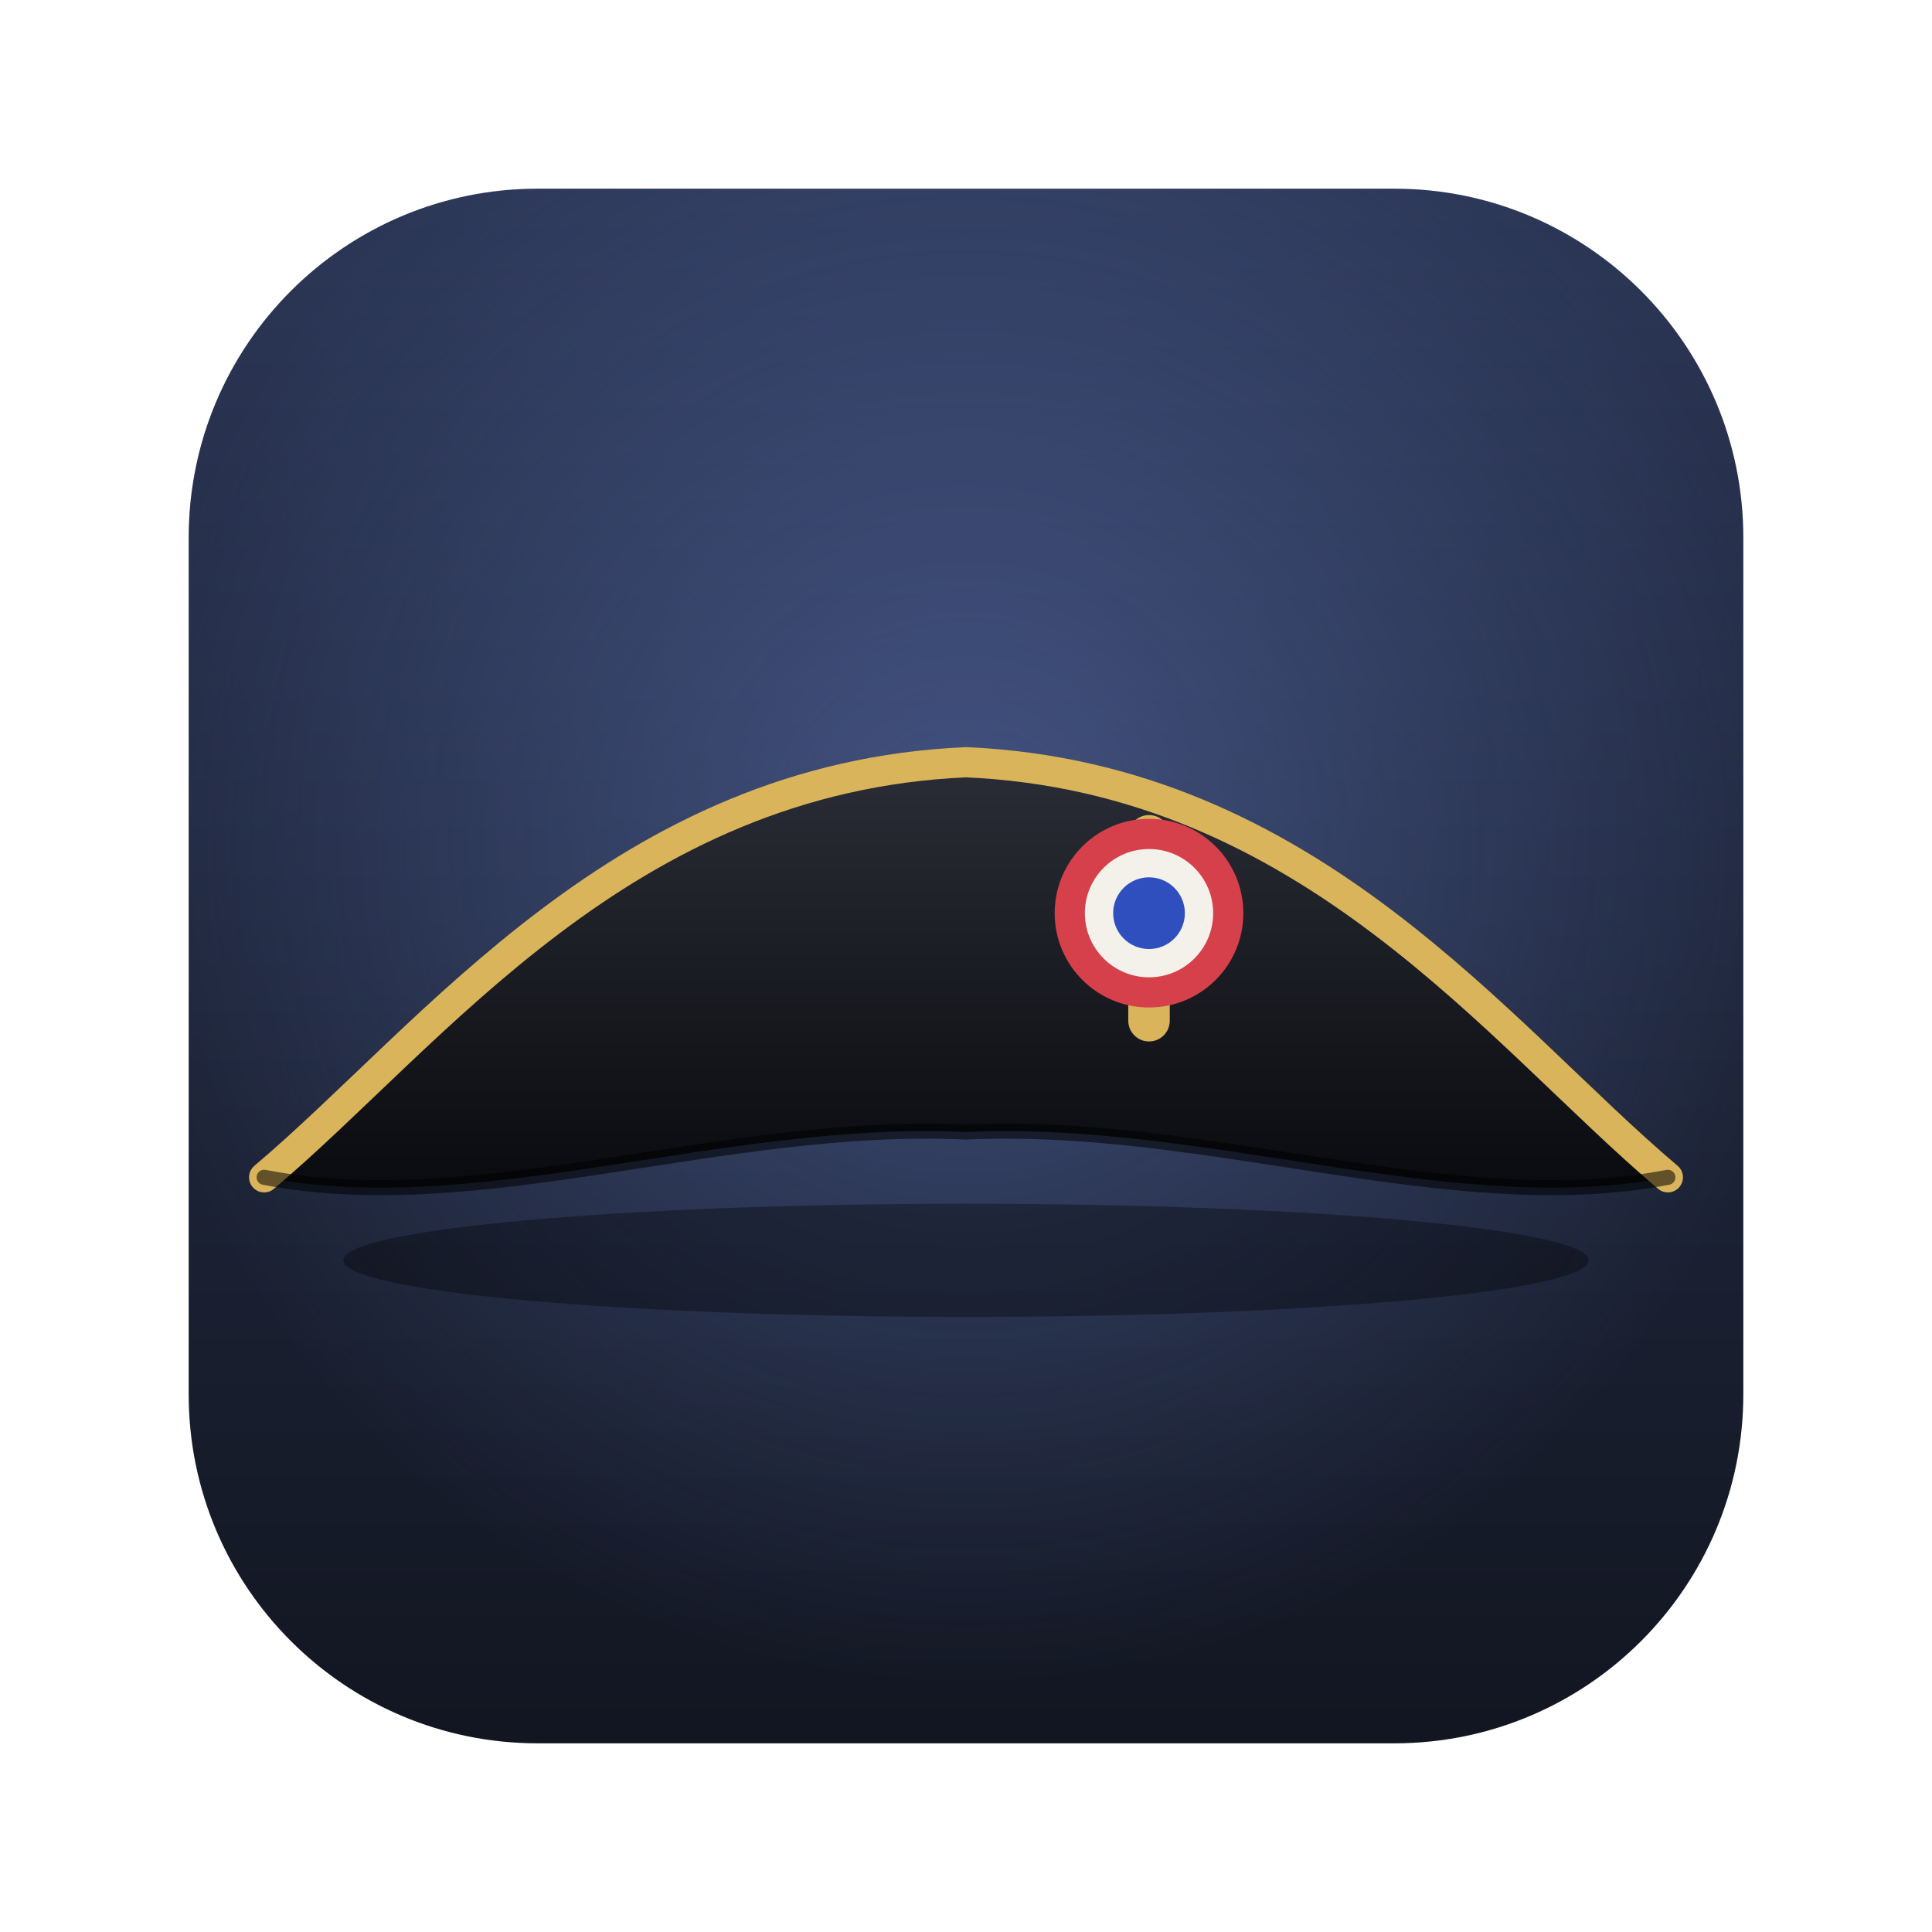
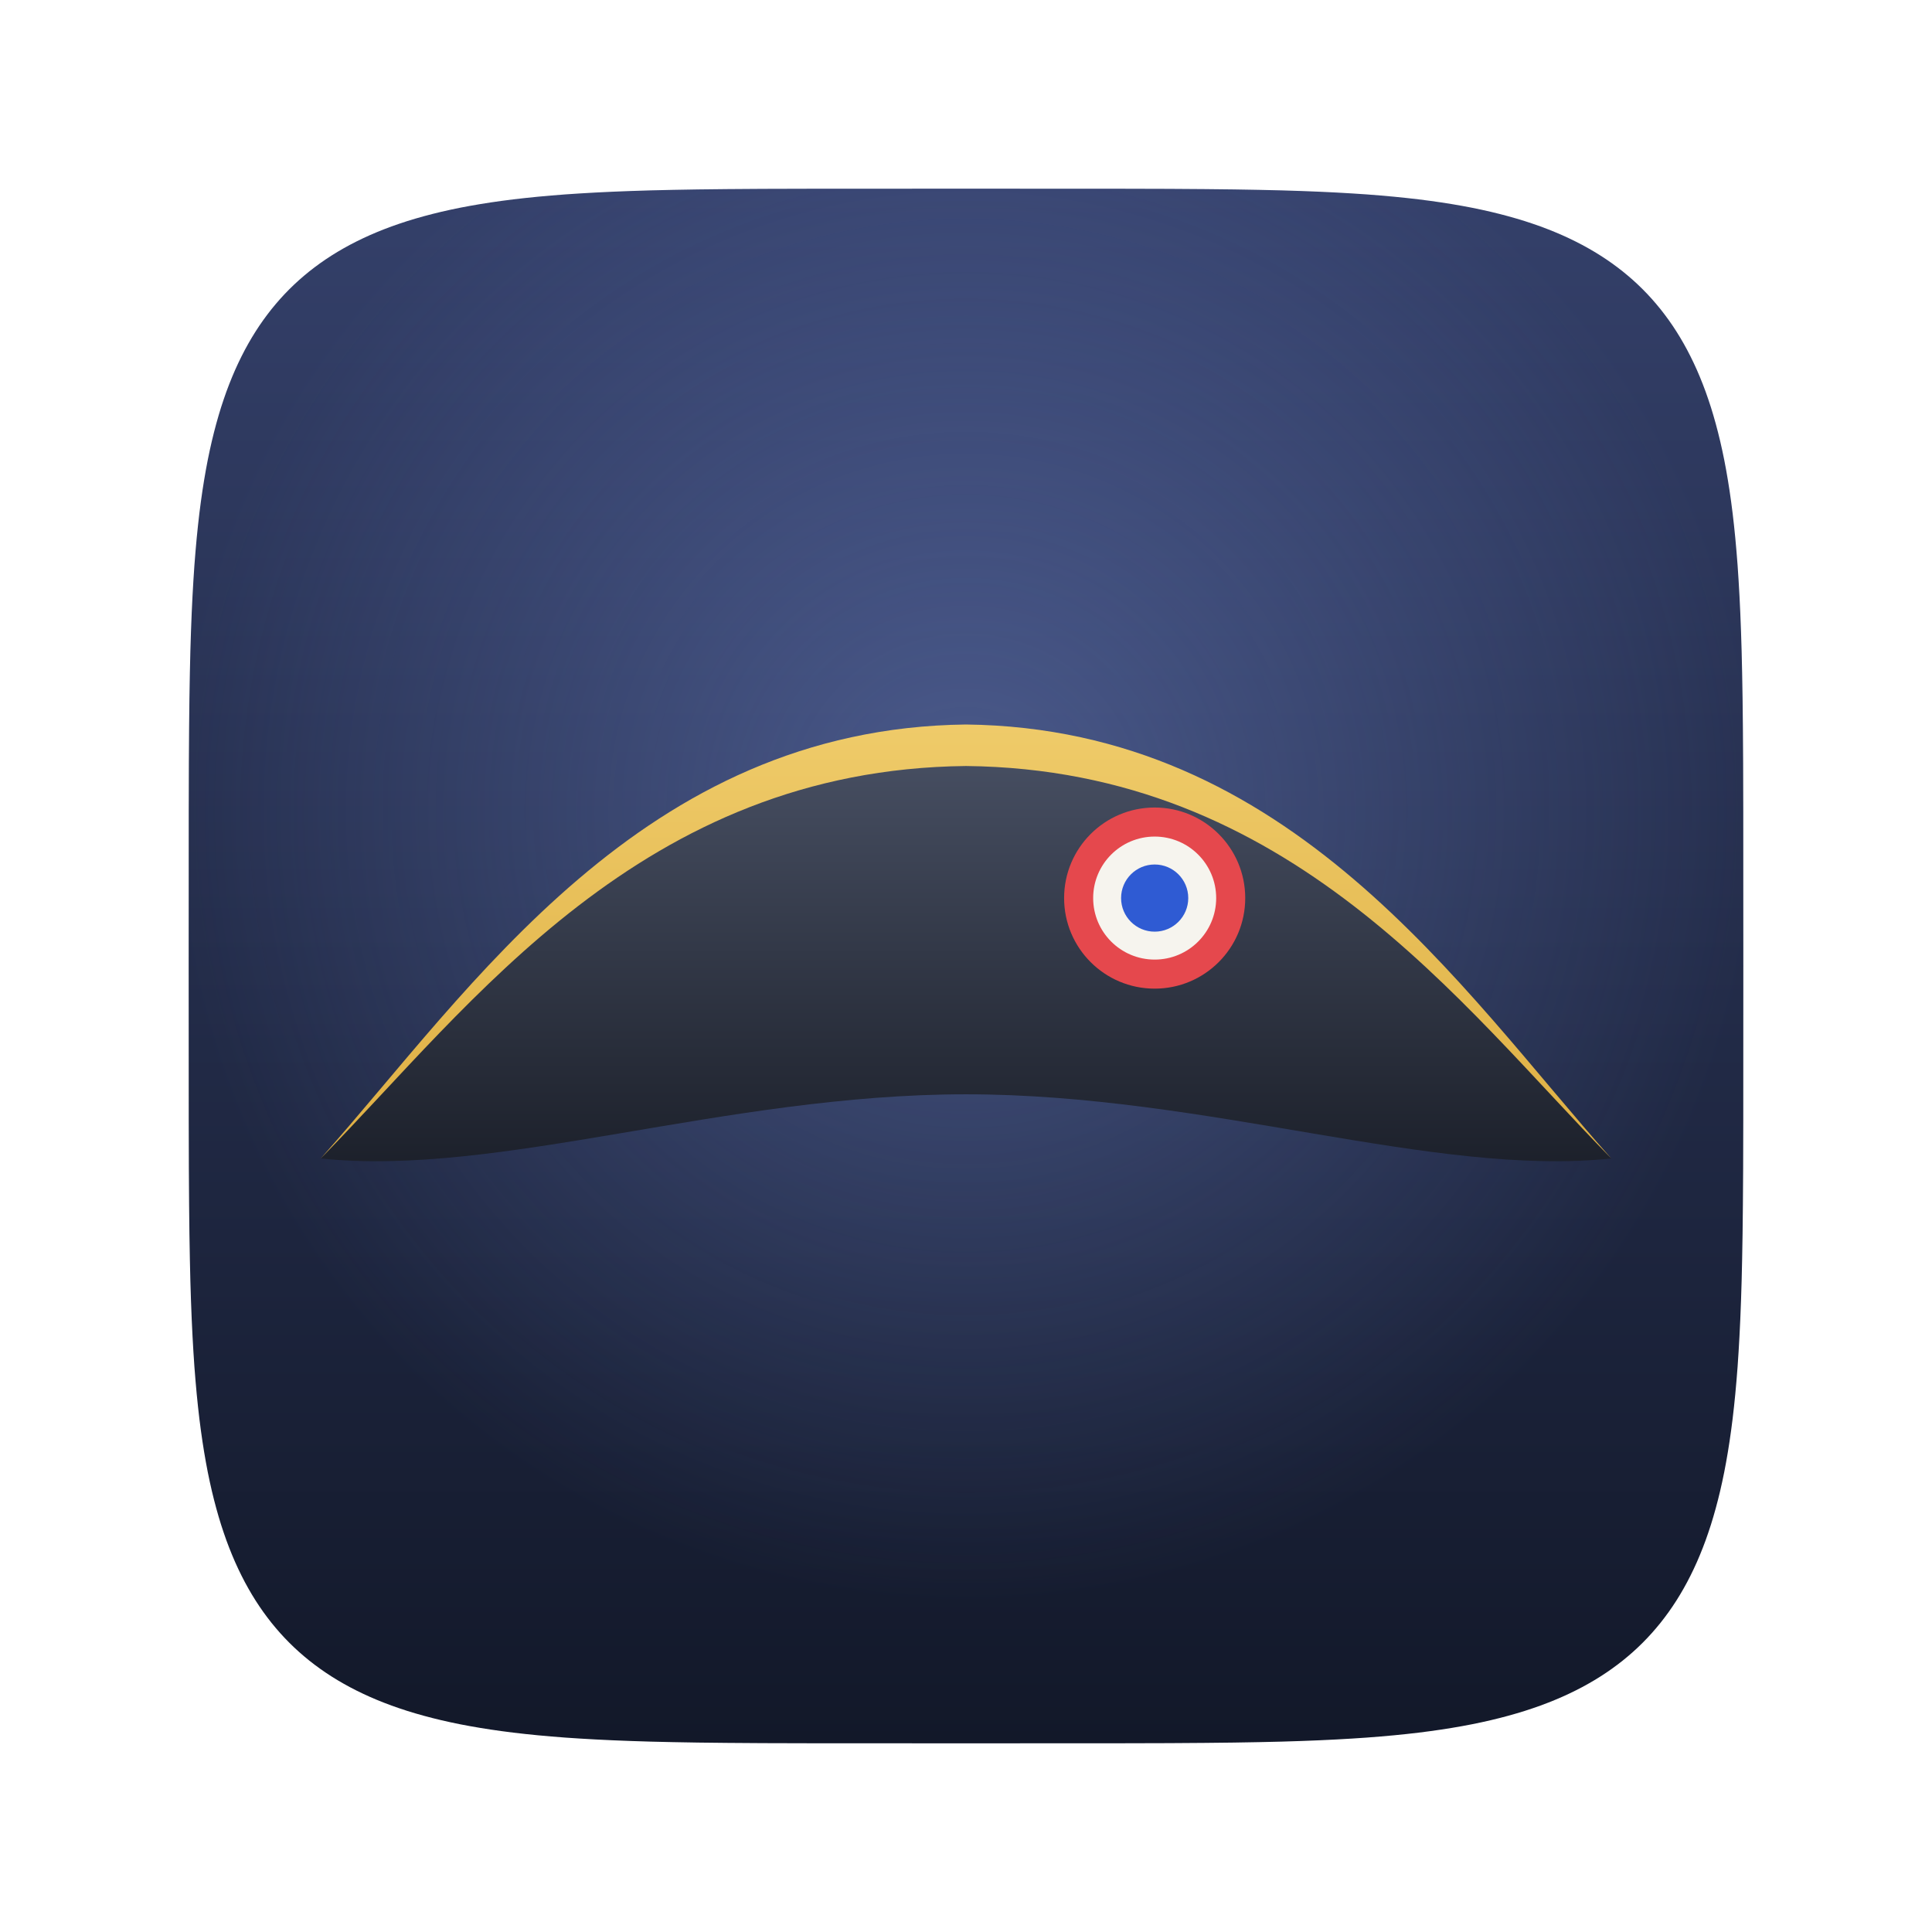
<svg xmlns="http://www.w3.org/2000/svg" width="1024" height="1024" viewBox="0 0 1024 1024">
  <defs>
-     <linearGradient id="bg" x1="0" y1="0" x2="0" y2="1">
-       <stop offset="0" stop-color="#2c3757" />
-       <stop offset="1" stop-color="#121621" />
+     <linearGradient id="gold" x1="0" y1="260" x2="0" y2="760" gradientUnits="userSpaceOnUse">
+       <stop offset="0" stop-color="#f6d77a" />
+       <stop offset="1" stop-color="#d29a26" />
    </linearGradient>
-     <linearGradient id="felt" x1="0" y1="0" x2="0" y2="1">
-       <stop offset="0" stop-color="#2a2d36" />
-       <stop offset="1" stop-color="#0a0b0f" />
+     <linearGradient id="felt" x1="0" y1="360" x2="0" y2="600" gradientUnits="userSpaceOnUse">
+       <stop offset="0" stop-color="#4a5266" />
+       <stop offset="1" stop-color="#1b1f29" />
    </linearGradient>
-     <radialGradient id="glow" cx="0.5" cy="0.42" r="0.55">
-       <stop offset="0" stop-color="#7e9cf2" stop-opacity="0.35" />
-       <stop offset="1" stop-color="#7e9cf2" stop-opacity="0" />
+     <radialGradient id="glow" cx="512" cy="430" r="420" gradientUnits="userSpaceOnUse">
+       <stop offset="0" stop-color="#8aa4f5" stop-opacity="0.35" />
+       <stop offset="1" stop-color="#8aa4f5" stop-opacity="0" />
    </radialGradient>
+     <linearGradient id="bg" x1="0" y1="100" x2="0" y2="924" gradientUnits="userSpaceOnUse">
+       <stop offset="0" stop-color="#34406a" />
+       <stop offset="1" stop-color="#121829" />
+     </linearGradient>
  </defs>
-   <rect x="100" y="100" width="824" height="824" rx="185" fill="url(#bg)" />
-   <rect x="100" y="100" width="824" height="824" rx="185" fill="url(#glow)" />
-   <g transform="translate(0 28)">
-     <ellipse cx="512" cy="640" rx="330" ry="30" fill="#000000" fill-opacity="0.35" />
-     <path d="M140 596 C 230 520 330 384 512 376 C 694 384 794 520 884 596 C 770 618 640 566 512 572 C 384 566 254 618 140 596 Z" fill="url(#felt)" />
-     <path d="M140 596 C 230 520 330 384 512 376 C 694 384 794 520 884 596" fill="none" stroke="#d9b45a" stroke-width="16" stroke-linecap="round" />
-     <path d="M140 596 C 254 618 384 566 512 572 C 640 566 770 618 884 596" fill="none" stroke="#000000" stroke-opacity="0.55" stroke-width="8" stroke-linecap="round" />
-     <rect x="598" y="404" width="22" height="120" rx="11" fill="#d9b45a" />
-     <circle cx="609" cy="456" r="50" fill="#d6404b" />
-     <circle cx="609" cy="456" r="34" fill="#f4f1ea" />
-     <circle cx="609" cy="456" r="19" fill="#2f4fbf" />
+   <path d="M924.00 512.00 L923.97 593.59 L923.90 619.65 L923.77 638.60 L923.60 654.01 L923.37 667.24 L923.10 678.95 L922.77 689.52 L922.39 699.21 L921.96 708.17 L921.48 716.53 L920.96 724.39 L920.37 731.81 L919.74 738.85 L919.06 745.54 L918.33 751.94 L917.54 758.06 L916.70 763.93 L915.81 769.57 L914.87 775.00 L913.88 780.24 L912.83 785.29 L911.73 790.18 L910.57 794.91 L909.36 799.49 L908.10 803.93 L906.79 808.23 L905.41 812.41 L903.99 816.47 L902.50 820.41 L900.96 824.24 L899.37 827.96 L897.71 831.58 L896.00 835.10 L894.23 838.53 L892.40 841.86 L890.51 845.11 L888.56 848.27 L886.55 851.34 L884.48 854.33 L882.34 857.24 L880.14 860.08 L877.87 862.83 L875.54 865.52 L873.14 868.13 L870.67 870.67 L868.13 873.14 L865.52 875.54 L862.83 877.87 L860.08 880.14 L857.24 882.34 L854.33 884.48 L851.34 886.55 L848.27 888.56 L845.11 890.51 L841.86 892.40 L838.53 894.23 L835.10 896.00 L831.58 897.71 L827.96 899.37 L824.24 900.96 L820.41 902.50 L816.47 903.99 L812.41 905.41 L808.23 906.79 L803.93 908.10 L799.49 909.36 L794.91 910.57 L790.18 911.73 L785.29 912.83 L780.24 913.88 L775.00 914.87 L769.57 915.81 L763.93 916.70 L758.06 917.54 L751.94 918.33 L745.54 919.06 L738.85 919.74 L731.81 920.37 L724.39 920.96 L716.53 921.48 L708.17 921.96 L699.21 922.39 L689.52 922.77 L678.95 923.10 L667.24 923.37 L654.01 923.60 L638.60 923.77 L619.65 923.90 L593.59 923.97 L512.00 924.00 L430.41 923.97 L404.35 923.90 L385.40 923.77 L369.99 923.60 L356.76 923.37 L345.05 923.10 L334.48 922.77 L324.79 922.39 L315.83 921.96 L307.47 921.48 L299.61 920.96 L292.19 920.37 L285.15 919.74 L278.46 919.06 L272.06 918.33 L265.94 917.54 L260.07 916.70 L254.43 915.81 L249.00 914.87 L243.76 913.88 L238.71 912.83 L233.82 911.73 L229.09 910.57 L224.51 909.36 L220.07 908.10 L215.77 906.79 L211.59 905.41 L207.53 903.99 L203.59 902.50 L199.76 900.96 L196.04 899.37 L192.42 897.71 L188.90 896.00 L185.47 894.23 L182.14 892.40 L178.89 890.51 L175.73 888.56 L172.66 886.55 L169.67 884.48 L166.76 882.34 L163.92 880.14 L161.17 877.87 L158.48 875.54 L155.87 873.14 L153.33 870.67 L150.86 868.13 L148.46 865.52 L146.13 862.83 L143.86 860.08 L141.66 857.24 L139.52 854.33 L137.45 851.34 L135.44 848.27 L133.49 845.11 L131.60 841.86 L129.77 838.53 L128.00 835.10 L126.29 831.58 L124.63 827.96 L123.04 824.24 L121.50 820.41 L120.01 816.47 L118.59 812.41 L117.21 808.23 L115.90 803.93 L114.64 799.49 L113.43 794.91 L112.27 790.18 L111.17 785.29 L110.12 780.24 L109.13 775.00 L108.19 769.57 L107.30 763.93 L106.46 758.06 L105.67 751.94 L104.94 745.54 L104.26 738.85 L103.63 731.81 L103.04 724.39 L102.52 716.53 L102.04 708.17 L101.61 699.21 L101.23 689.52 L100.90 678.95 L100.63 667.24 L100.40 654.01 L100.23 638.60 L100.10 619.65 L100.03 593.59 L100.00 512.00 L100.03 430.41 L100.10 404.35 L100.23 385.40 L100.40 369.99 L100.63 356.76 L100.90 345.05 L101.23 334.48 L101.61 324.79 L102.04 315.83 L102.52 307.47 L103.04 299.61 L103.63 292.19 L104.26 285.15 L104.94 278.46 L105.67 272.06 L106.46 265.94 L107.30 260.07 L108.19 254.43 L109.13 249.00 L110.12 243.76 L111.17 238.71 L112.27 233.82 L113.43 229.09 L114.64 224.51 L115.90 220.07 L117.21 215.77 L118.59 211.59 L120.01 207.53 L121.50 203.59 L123.04 199.76 L124.63 196.04 L126.29 192.42 L128.00 188.90 L129.77 185.47 L131.60 182.14 L133.49 178.89 L135.44 175.73 L137.45 172.66 L139.52 169.67 L141.66 166.76 L143.86 163.92 L146.13 161.17 L148.46 158.48 L150.86 155.87 L153.33 153.33 L155.87 150.86 L158.48 148.46 L161.17 146.13 L163.92 143.86 L166.76 141.66 L169.67 139.52 L172.66 137.45 L175.73 135.44 L178.89 133.49 L182.14 131.60 L185.47 129.77 L188.90 128.00 L192.42 126.29 L196.04 124.63 L199.76 123.04 L203.59 121.50 L207.53 120.01 L211.59 118.59 L215.77 117.21 L220.07 115.90 L224.51 114.64 L229.09 113.43 L233.82 112.27 L238.71 111.17 L243.76 110.12 L249.00 109.13 L254.43 108.19 L260.07 107.30 L265.94 106.46 L272.06 105.67 L278.46 104.94 L285.15 104.26 L292.19 103.63 L299.61 103.04 L307.47 102.52 L315.83 102.04 L324.79 101.61 L334.48 101.23 L345.05 100.90 L356.76 100.63 L369.99 100.40 L385.40 100.23 L404.35 100.10 L430.41 100.03 L512.00 100.00 L593.59 100.03 L619.65 100.10 L638.60 100.23 L654.01 100.40 L667.24 100.63 L678.95 100.90 L689.52 101.23 L699.21 101.61 L708.17 102.04 L716.53 102.52 L724.39 103.04 L731.81 103.63 L738.85 104.26 L745.54 104.94 L751.94 105.67 L758.06 106.46 L763.93 107.30 L769.57 108.19 L775.00 109.13 L780.24 110.12 L785.29 111.17 L790.18 112.27 L794.91 113.43 L799.49 114.64 L803.93 115.90 L808.23 117.21 L812.41 118.59 L816.47 120.01 L820.41 121.50 L824.24 123.04 L827.96 124.63 L831.58 126.29 L835.10 128.00 L838.53 129.77 L841.86 131.60 L845.11 133.49 L848.27 135.44 L851.34 137.45 L854.33 139.52 L857.24 141.66 L860.08 143.86 L862.83 146.13 L865.52 148.46 L868.13 150.86 L870.67 153.33 L873.14 155.87 L875.54 158.48 L877.87 161.17 L880.14 163.92 L882.34 166.76 L884.48 169.67 L886.55 172.66 L888.56 175.73 L890.51 178.89 L892.40 182.14 L894.23 185.47 L896.00 188.90 L897.71 192.42 L899.37 196.04 L900.96 199.76 L902.50 203.59 L903.99 207.53 L905.41 211.59 L906.79 215.77 L908.10 220.07 L909.36 224.51 L910.57 229.09 L911.73 233.82 L912.83 238.71 L913.88 243.76 L914.87 249.00 L915.81 254.43 L916.70 260.07 L917.54 265.94 L918.33 272.06 L919.06 278.46 L919.74 285.15 L920.37 292.19 L920.96 299.61 L921.48 307.47 L921.96 315.83 L922.39 324.79 L922.77 334.48 L923.10 345.05 L923.37 356.76 L923.60 369.99 L923.77 385.40 L923.90 404.35 L923.97 430.41 Z" fill="url(#bg)" />
+   <path d="M924.00 512.00 L923.97 593.59 L923.90 619.65 L923.77 638.60 L923.60 654.01 L923.37 667.24 L923.10 678.95 L922.77 689.52 L922.39 699.21 L921.96 708.17 L921.48 716.53 L920.96 724.39 L920.37 731.81 L919.74 738.85 L919.06 745.54 L918.33 751.94 L917.54 758.06 L916.70 763.93 L915.81 769.57 L914.87 775.00 L913.88 780.24 L912.83 785.29 L911.73 790.18 L910.57 794.91 L909.36 799.49 L908.10 803.93 L906.79 808.23 L905.41 812.41 L903.99 816.47 L902.50 820.41 L900.96 824.24 L899.37 827.96 L897.71 831.58 L896.00 835.10 L894.23 838.53 L892.40 841.86 L890.51 845.11 L888.56 848.27 L886.55 851.34 L884.48 854.33 L882.34 857.24 L880.14 860.08 L877.87 862.83 L875.54 865.52 L873.14 868.13 L870.67 870.67 L868.13 873.14 L865.52 875.54 L862.83 877.87 L860.08 880.14 L857.24 882.34 L854.33 884.48 L851.34 886.55 L848.27 888.56 L845.11 890.51 L841.86 892.40 L838.53 894.23 L835.10 896.00 L831.58 897.71 L827.96 899.37 L824.24 900.96 L820.41 902.50 L816.47 903.99 L812.41 905.41 L808.23 906.79 L803.93 908.10 L799.49 909.36 L794.91 910.57 L790.18 911.73 L785.29 912.83 L780.24 913.88 L775.00 914.87 L769.57 915.81 L763.93 916.70 L758.06 917.54 L751.94 918.33 L745.54 919.06 L738.85 919.74 L731.81 920.37 L724.39 920.96 L716.53 921.48 L708.17 921.96 L699.21 922.39 L689.52 922.77 L678.95 923.10 L667.24 923.37 L654.01 923.60 L638.60 923.77 L619.65 923.90 L593.59 923.97 L512.00 924.00 L430.41 923.97 L404.35 923.90 L385.40 923.77 L369.99 923.60 L356.76 923.37 L345.05 923.10 L334.48 922.77 L324.79 922.39 L315.83 921.96 L307.47 921.48 L299.61 920.96 L292.19 920.37 L285.15 919.74 L278.46 919.06 L272.06 918.33 L265.94 917.54 L260.07 916.70 L254.43 915.81 L249.00 914.87 L243.76 913.88 L238.71 912.83 L233.82 911.73 L229.09 910.57 L224.51 909.36 L220.07 908.10 L215.77 906.79 L211.59 905.41 L207.53 903.99 L203.59 902.50 L199.76 900.96 L196.04 899.37 L192.42 897.71 L188.90 896.00 L185.47 894.23 L182.14 892.40 L178.89 890.51 L175.73 888.56 L172.66 886.55 L169.67 884.48 L166.76 882.34 L163.92 880.14 L161.17 877.87 L158.48 875.54 L155.87 873.14 L153.33 870.67 L150.86 868.13 L148.46 865.52 L146.13 862.83 L143.86 860.08 L141.66 857.24 L139.52 854.33 L137.45 851.34 L135.44 848.27 L133.49 845.11 L131.60 841.86 L129.77 838.53 L128.00 835.10 L126.29 831.58 L124.63 827.96 L123.04 824.24 L121.50 820.41 L120.01 816.47 L118.59 812.41 L117.21 808.23 L115.90 803.93 L114.64 799.49 L113.43 794.91 L112.27 790.18 L111.17 785.29 L110.12 780.24 L109.13 775.00 L108.19 769.57 L107.30 763.93 L106.46 758.06 L105.67 751.94 L104.94 745.54 L104.26 738.85 L103.63 731.81 L103.04 724.39 L102.52 716.53 L102.04 708.17 L101.61 699.21 L101.23 689.52 L100.90 678.95 L100.63 667.24 L100.40 654.01 L100.23 638.60 L100.10 619.65 L100.03 593.59 L100.00 512.00 L100.03 430.41 L100.10 404.35 L100.23 385.40 L100.40 369.99 L100.63 356.76 L100.90 345.05 L101.23 334.48 L101.61 324.79 L102.04 315.83 L102.52 307.47 L103.04 299.61 L103.63 292.19 L104.26 285.15 L104.94 278.46 L105.67 272.06 L106.46 265.94 L107.30 260.07 L108.19 254.43 L109.13 249.00 L110.12 243.76 L111.17 238.71 L112.27 233.82 L113.43 229.09 L114.64 224.51 L115.90 220.07 L117.21 215.77 L118.59 211.59 L120.01 207.53 L121.50 203.59 L123.04 199.76 L124.63 196.04 L126.29 192.42 L128.00 188.90 L129.77 185.47 L131.60 182.14 L133.49 178.89 L135.44 175.73 L137.45 172.66 L139.52 169.67 L141.66 166.76 L143.86 163.92 L146.13 161.17 L148.46 158.48 L150.86 155.87 L153.33 153.33 L155.87 150.86 L158.48 148.46 L161.17 146.13 L163.92 143.86 L166.76 141.66 L169.67 139.52 L172.66 137.45 L175.73 135.44 L178.89 133.49 L182.14 131.60 L185.47 129.77 L188.90 128.00 L192.42 126.29 L196.04 124.63 L199.76 123.04 L203.59 121.50 L207.53 120.01 L211.59 118.59 L215.77 117.21 L220.07 115.90 L224.51 114.64 L229.09 113.43 L233.82 112.27 L238.71 111.17 L243.76 110.12 L249.00 109.13 L254.43 108.19 L260.07 107.30 L265.94 106.46 L272.06 105.67 L278.46 104.94 L285.15 104.26 L292.19 103.63 L299.61 103.04 L307.47 102.52 L315.83 102.04 L324.79 101.61 L334.48 101.23 L345.05 100.90 L356.76 100.63 L369.99 100.40 L385.40 100.23 L404.35 100.10 L430.41 100.03 L512.00 100.00 L593.59 100.03 L619.65 100.10 L638.60 100.23 L654.01 100.40 L667.24 100.63 L678.95 100.90 L689.52 101.23 L699.21 101.61 L708.17 102.04 L716.53 102.52 L724.39 103.04 L731.81 103.63 L738.85 104.26 L745.54 104.94 L751.94 105.67 L758.06 106.46 L763.93 107.30 L769.57 108.19 L775.00 109.13 L780.24 110.12 L785.29 111.17 L790.18 112.27 L794.91 113.43 L799.49 114.64 L803.93 115.90 L808.23 117.21 L812.41 118.59 L816.47 120.01 L820.41 121.50 L824.24 123.04 L827.96 124.63 L831.58 126.29 L835.10 128.00 L838.53 129.77 L841.86 131.60 L845.11 133.49 L848.27 135.44 L851.34 137.45 L854.33 139.52 L857.24 141.66 L860.08 143.86 L862.83 146.13 L865.52 148.46 L868.13 150.86 L870.67 153.33 L873.14 155.87 L875.54 158.48 L877.87 161.17 L880.14 163.92 L882.34 166.76 L884.48 169.67 L886.55 172.66 L888.56 175.73 L890.51 178.89 L892.40 182.14 L894.23 185.47 L896.00 188.90 L897.71 192.42 L899.37 196.04 L900.96 199.76 L902.50 203.59 L903.99 207.53 L905.41 211.59 L906.79 215.77 L908.10 220.07 L909.36 224.51 L910.57 229.09 L911.73 233.82 L912.83 238.71 L913.88 243.76 L914.87 249.00 L915.81 254.43 L916.70 260.07 L917.54 265.94 L918.33 272.06 L919.06 278.46 L919.74 285.15 L920.37 292.19 L920.96 299.61 L921.48 307.47 L921.96 315.83 L922.39 324.79 L922.77 334.48 L923.10 345.05 L923.37 356.76 L923.60 369.99 L923.77 385.40 L923.90 404.35 L923.97 430.41 Z" fill="url(#glow)" />
+   <g transform="translate(0 24)">
+     <path d="M170 590 C 250 505.5 340 375.9 512 374.0 C 684 375.9 774 505.5 854 590 C 760 600 640 556 512 556 C 384 556 264 600 170 590 Z" fill="url(#felt)" />
+     <path d="M170 590 C 250 500 340 362 512 360 C 684 362 774 500 854 590 C 774 508.6 684 383.8 512 382.0 C 340 383.8 250 508.6 170 590 Z" fill="url(#gold)" />
+     <circle cx="612" cy="452" r="48" fill="#e5484d" />
+     <circle cx="612" cy="452" r="32.6" fill="#f6f4ee" />
+     <circle cx="612" cy="452" r="17.8" fill="#2f5bd3" />
  </g>
</svg>
